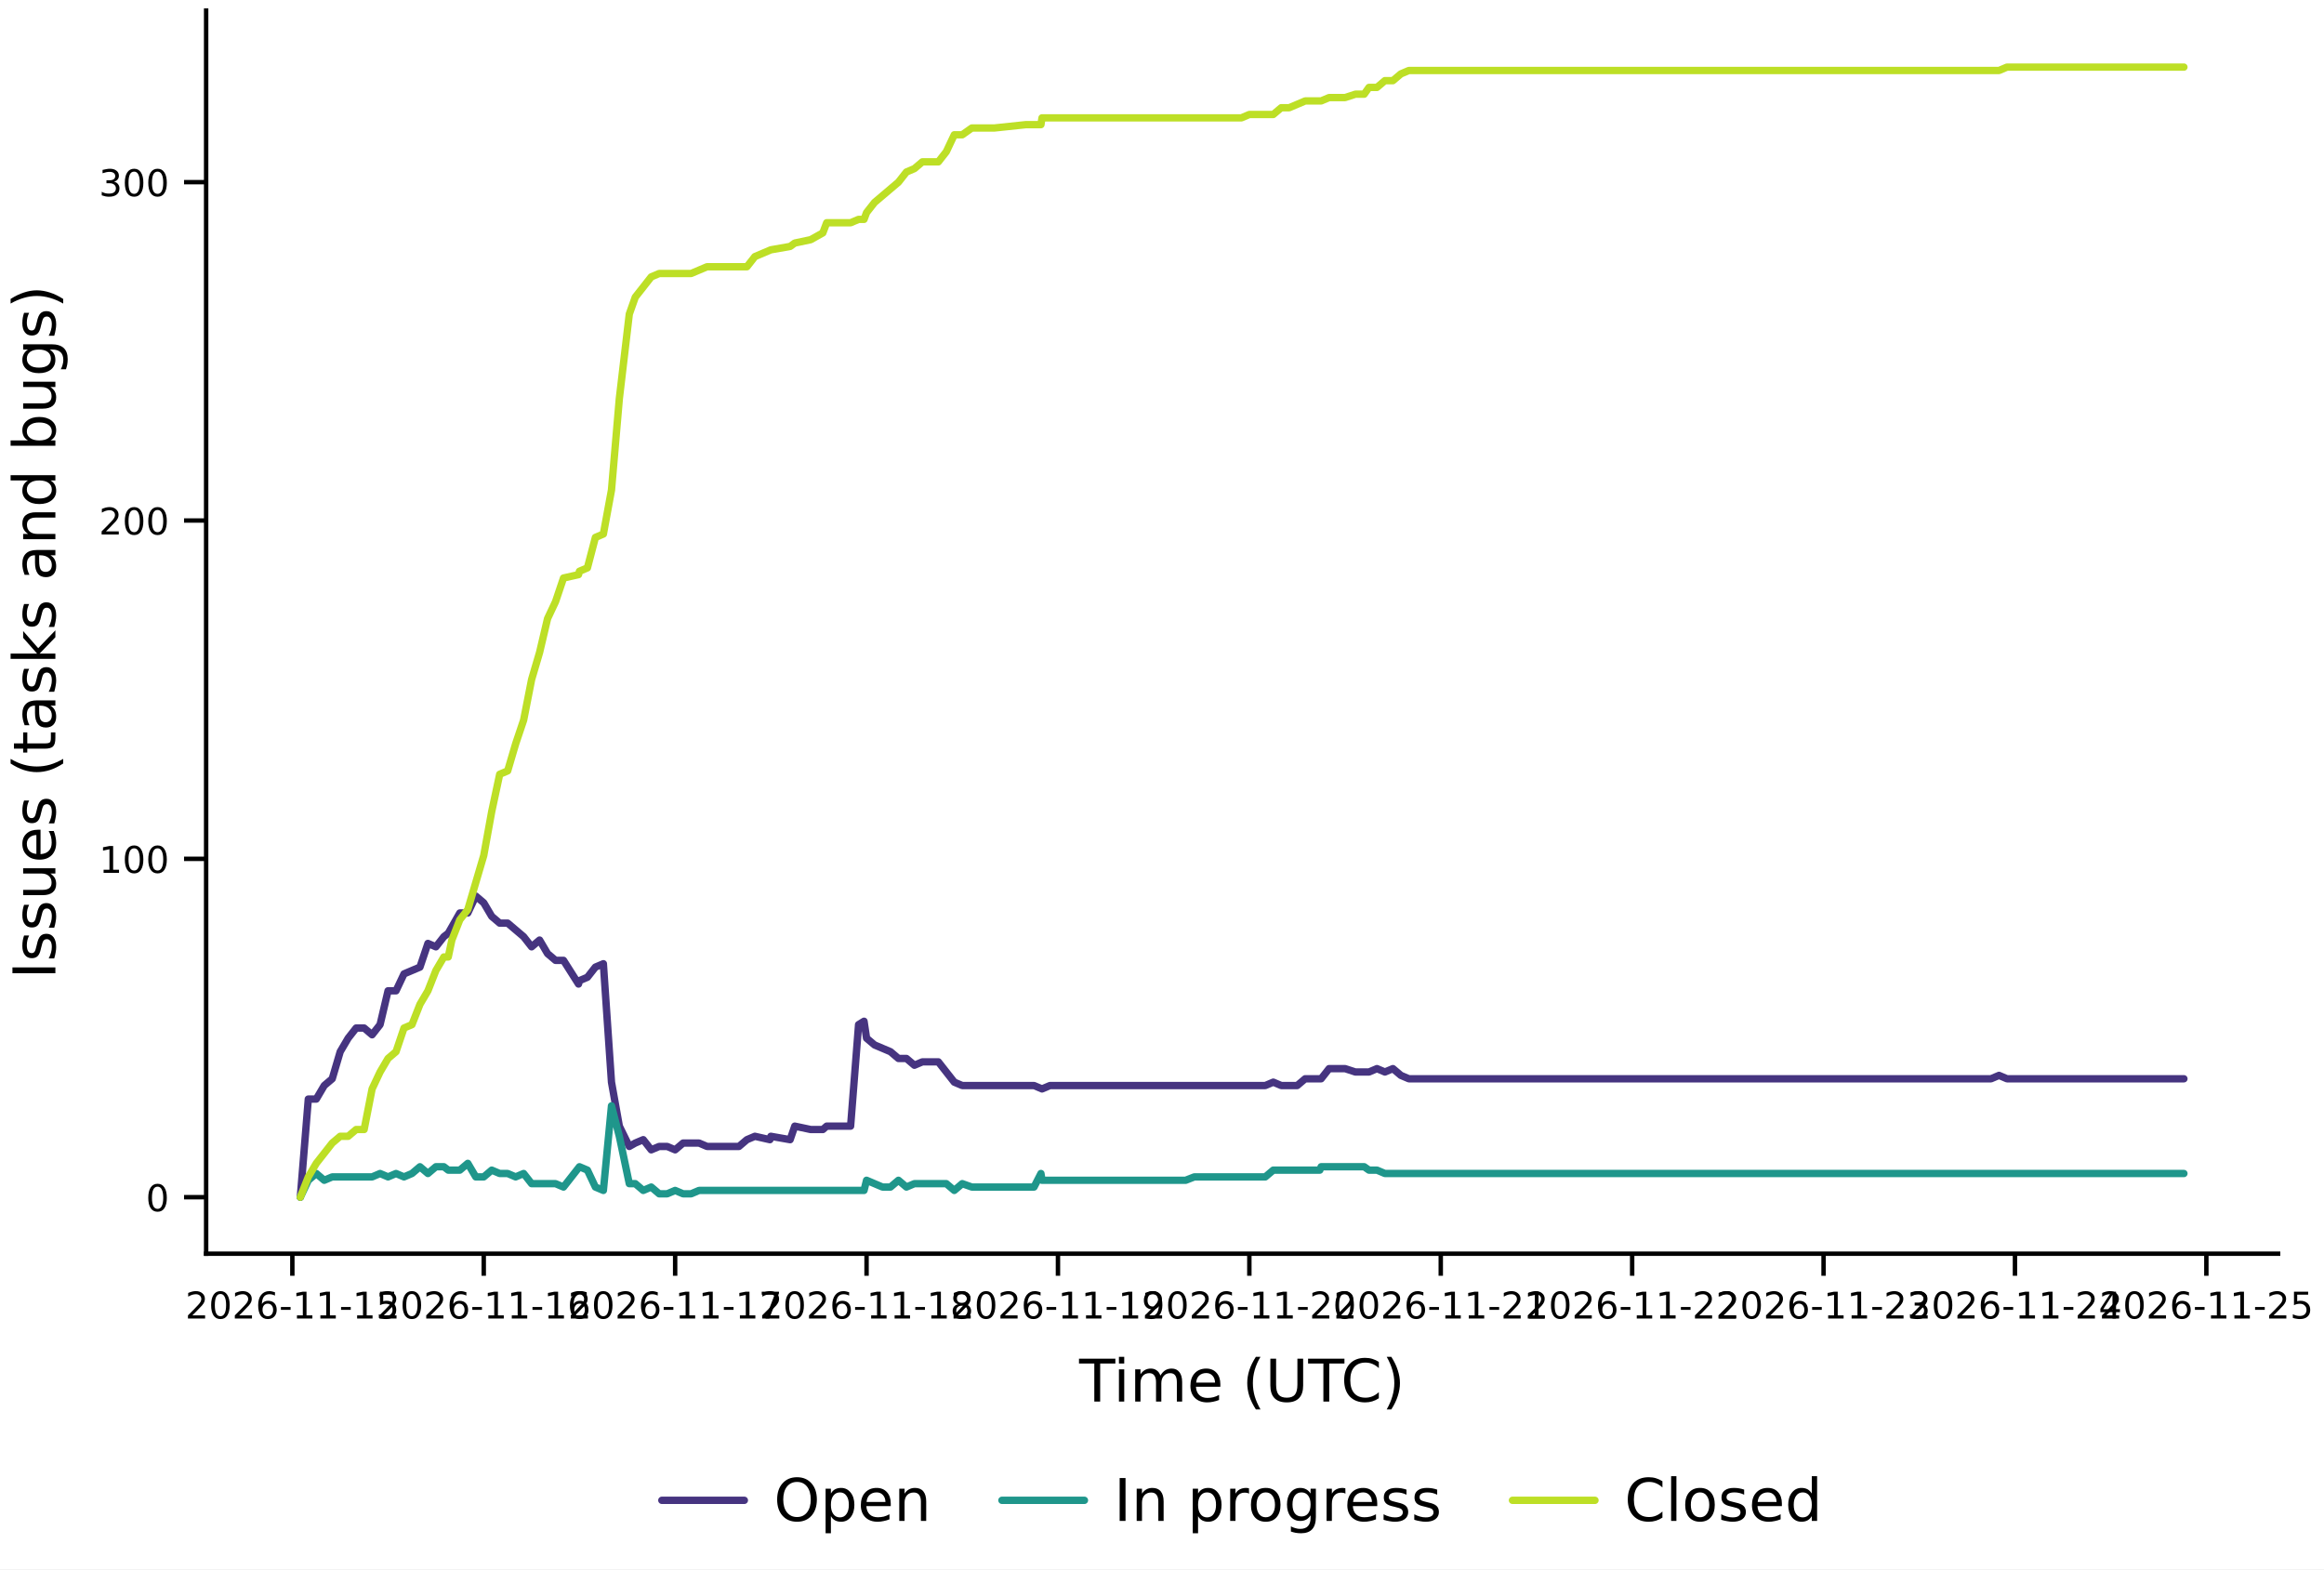
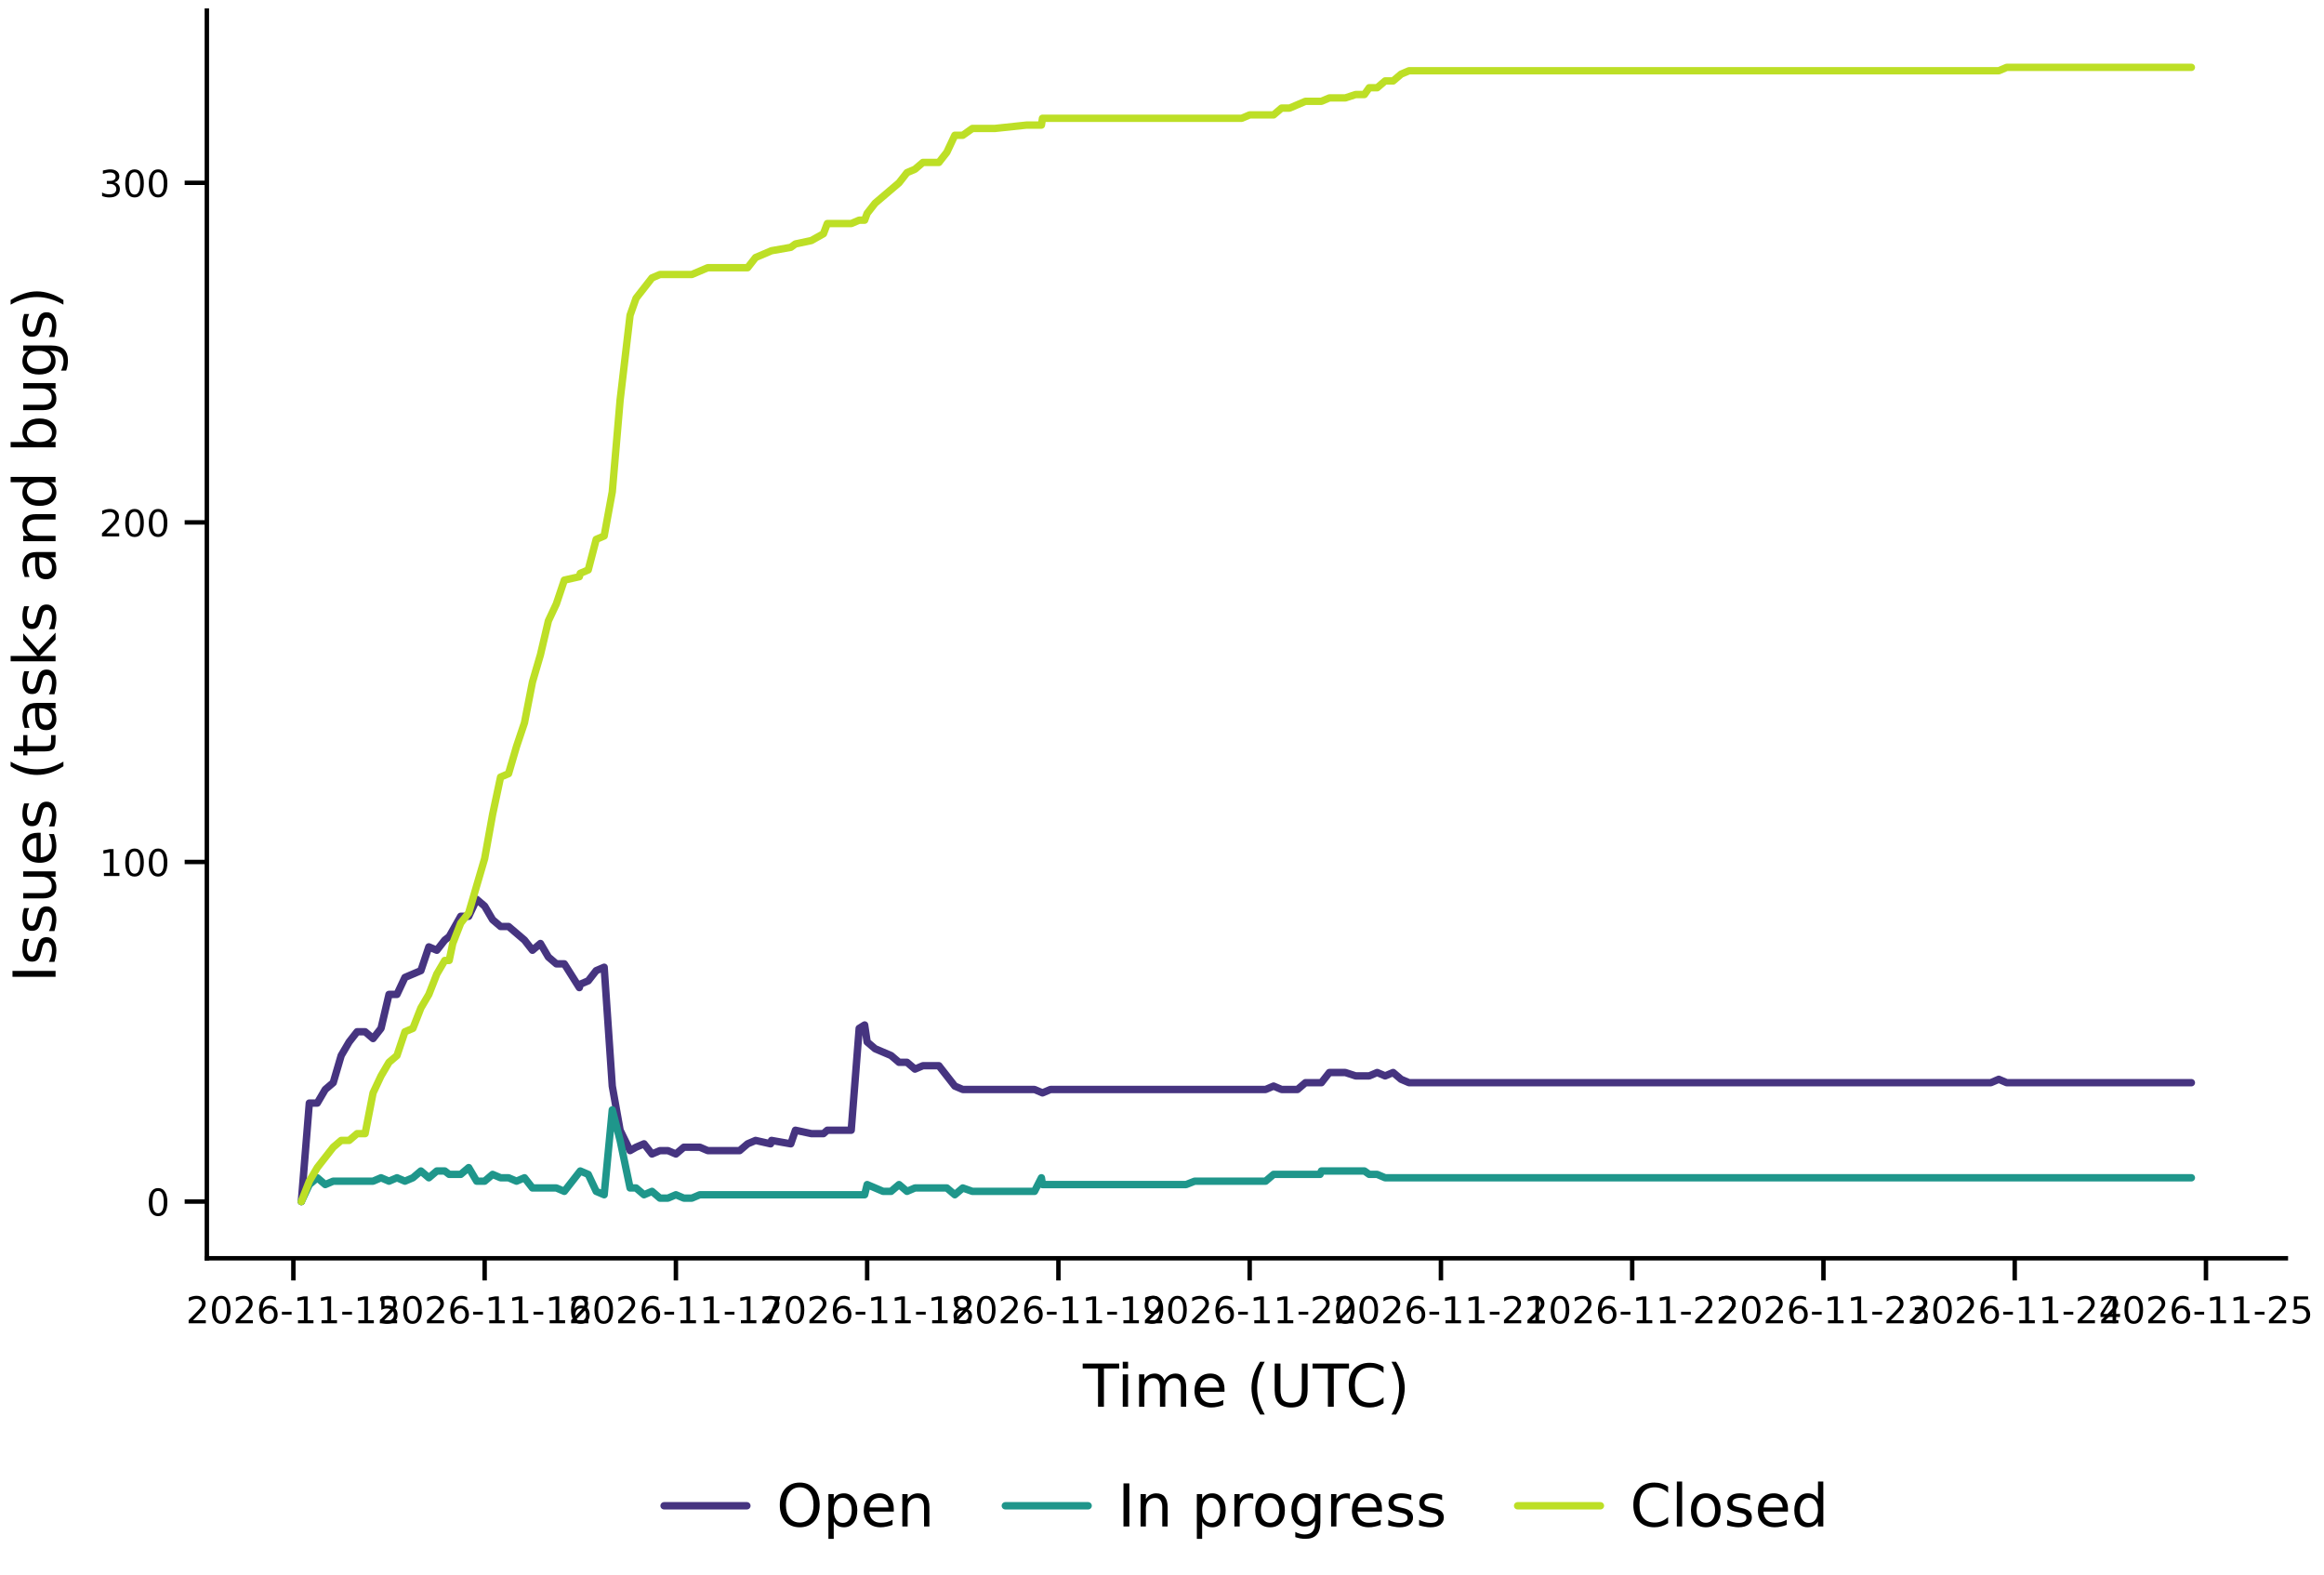
- <svg xmlns="http://www.w3.org/2000/svg" xmlns:xlink="http://www.w3.org/1999/xlink" width="315.489pt" height="213.046pt" viewBox="0 0 315.489 213.046" version="1.1">
+ <svg xmlns="http://www.w3.org/2000/svg" xmlns:xlink="http://www.w3.org/1999/xlink" width="314.416pt" height="213.046pt" viewBox="0 0 314.416 213.046" version="1.1">
  <defs>
    <style type="text/css">*{stroke-linejoin: round; stroke-linecap: butt}</style>
  </defs>
  <g id="figure_1">
    <g id="patch_1">
-       <path d="M 0 213.046  L 315.489 213.046  L 315.489 0  L 0 0  z " style="fill: #ffffff" />
+       <path d="M 0 213.046  L 314.416 213.046  L 314.416 0  L 0 0  z " style="fill: #ffffff" />
    </g>
    <g id="axes_1">
      <g id="patch_2">
        <path d="M 27.984 170.203  L 309.256 170.203  L 309.256 1.44  L 27.984 1.44  z " style="fill: #ffffff" />
      </g>
      <g id="matplotlib.axis_1">
        <g id="xtick_1">
          <g id="line2d_1">
            <defs>
-               <path id="m46a0714034" d="M 0 0  L 0 3  " style="stroke: #000000; stroke-width: 0.6" />
+               <path id="mbfb4e7c233" d="M 0 0  L 0 3  " style="stroke: #000000; stroke-width: 0.6" />
            </defs>
            <g>
-               <use xlink:href="#m46a0714034" x="39.687" y="170.203" style="stroke: #000000; stroke-width: 0.6" />
+               <use xlink:href="#mbfb4e7c233" x="39.691" y="170.203" style="stroke: #000000; stroke-width: 0.6" />
            </g>
          </g>
          <g id="text_1">
-             <text style="font-size: 5px; font-family: 'DejaVu Sans', sans-serif; text-anchor: middle" x="39.687" y="179.002" transform="rotate(-0 39.6868 179.0017)">2026-11-15</text>
+             <text style="font-size: 5px; font-family: 'DejaVu Sans', sans-serif; text-anchor: middle" x="39.691" y="179.002" transform="rotate(-0 39.69129 179.0017)">2026-11-15</text>
          </g>
        </g>
        <g id="xtick_2">
          <g id="line2d_2">
            <g>
-               <use xlink:href="#m46a0714034" x="65.67" y="170.203" style="stroke: #000000; stroke-width: 0.6" />
+               <use xlink:href="#mbfb4e7c233" x="65.567" y="170.203" style="stroke: #000000; stroke-width: 0.6" />
            </g>
          </g>
          <g id="text_2">
-             <text style="font-size: 5px; font-family: 'DejaVu Sans', sans-serif; text-anchor: middle" x="65.67" y="179.002" transform="rotate(-0 65.67014 179.0017)">2026-11-16</text>
+             <text style="font-size: 5px; font-family: 'DejaVu Sans', sans-serif; text-anchor: middle" x="65.567" y="179.002" transform="rotate(-0 65.5669 179.0017)">2026-11-16</text>
          </g>
        </g>
        <g id="xtick_3">
          <g id="line2d_3">
            <g>
-               <use xlink:href="#m46a0714034" x="91.653" y="170.203" style="stroke: #000000; stroke-width: 0.6" />
+               <use xlink:href="#mbfb4e7c233" x="91.443" y="170.203" style="stroke: #000000; stroke-width: 0.6" />
            </g>
          </g>
          <g id="text_3">
-             <text style="font-size: 5px; font-family: 'DejaVu Sans', sans-serif; text-anchor: middle" x="91.653" y="179.002" transform="rotate(-0 91.65348 179.0017)">2026-11-17</text>
+             <text style="font-size: 5px; font-family: 'DejaVu Sans', sans-serif; text-anchor: middle" x="91.443" y="179.002" transform="rotate(-0 91.4425 179.0017)">2026-11-17</text>
          </g>
        </g>
        <g id="xtick_4">
          <g id="line2d_4">
            <g>
-               <use xlink:href="#m46a0714034" x="117.637" y="170.203" style="stroke: #000000; stroke-width: 0.6" />
+               <use xlink:href="#mbfb4e7c233" x="117.318" y="170.203" style="stroke: #000000; stroke-width: 0.6" />
            </g>
          </g>
          <g id="text_4">
-             <text style="font-size: 5px; font-family: 'DejaVu Sans', sans-serif; text-anchor: middle" x="117.637" y="179.002" transform="rotate(-0 117.6368 179.0017)">2026-11-18</text>
+             <text style="font-size: 5px; font-family: 'DejaVu Sans', sans-serif; text-anchor: middle" x="117.318" y="179.002" transform="rotate(-0 117.3181 179.0017)">2026-11-18</text>
          </g>
        </g>
        <g id="xtick_5">
          <g id="line2d_5">
            <g>
-               <use xlink:href="#m46a0714034" x="143.62" y="170.203" style="stroke: #000000; stroke-width: 0.6" />
+               <use xlink:href="#mbfb4e7c233" x="143.194" y="170.203" style="stroke: #000000; stroke-width: 0.6" />
            </g>
          </g>
          <g id="text_5">
-             <text style="font-size: 5px; font-family: 'DejaVu Sans', sans-serif; text-anchor: middle" x="143.62" y="179.002" transform="rotate(-0 143.6202 179.0017)">2026-11-19</text>
+             <text style="font-size: 5px; font-family: 'DejaVu Sans', sans-serif; text-anchor: middle" x="143.194" y="179.002" transform="rotate(-0 143.1937 179.0017)">2026-11-19</text>
          </g>
        </g>
        <g id="xtick_6">
          <g id="line2d_6">
            <g>
-               <use xlink:href="#m46a0714034" x="169.603" y="170.203" style="stroke: #000000; stroke-width: 0.6" />
+               <use xlink:href="#mbfb4e7c233" x="169.069" y="170.203" style="stroke: #000000; stroke-width: 0.6" />
            </g>
          </g>
          <g id="text_6">
-             <text style="font-size: 5px; font-family: 'DejaVu Sans', sans-serif; text-anchor: middle" x="169.603" y="179.002" transform="rotate(-0 169.6035 179.0017)">2026-11-20</text>
+             <text style="font-size: 5px; font-family: 'DejaVu Sans', sans-serif; text-anchor: middle" x="169.069" y="179.002" transform="rotate(-0 169.0693 179.0017)">2026-11-20</text>
          </g>
        </g>
        <g id="xtick_7">
          <g id="line2d_7">
            <g>
-               <use xlink:href="#m46a0714034" x="195.587" y="170.203" style="stroke: #000000; stroke-width: 0.6" />
+               <use xlink:href="#mbfb4e7c233" x="194.945" y="170.203" style="stroke: #000000; stroke-width: 0.6" />
            </g>
          </g>
          <g id="text_7">
-             <text style="font-size: 5px; font-family: 'DejaVu Sans', sans-serif; text-anchor: middle" x="195.587" y="179.002" transform="rotate(-0 195.5868 179.0017)">2026-11-21</text>
+             <text style="font-size: 5px; font-family: 'DejaVu Sans', sans-serif; text-anchor: middle" x="194.945" y="179.002" transform="rotate(-0 194.9449 179.0017)">2026-11-21</text>
          </g>
        </g>
        <g id="xtick_8">
          <g id="line2d_8">
            <g>
-               <use xlink:href="#m46a0714034" x="221.57" y="170.203" style="stroke: #000000; stroke-width: 0.6" />
+               <use xlink:href="#mbfb4e7c233" x="220.821" y="170.203" style="stroke: #000000; stroke-width: 0.6" />
            </g>
          </g>
          <g id="text_8">
-             <text style="font-size: 5px; font-family: 'DejaVu Sans', sans-serif; text-anchor: middle" x="221.57" y="179.002" transform="rotate(-0 221.5702 179.0017)">2026-11-22</text>
+             <text style="font-size: 5px; font-family: 'DejaVu Sans', sans-serif; text-anchor: middle" x="220.821" y="179.002" transform="rotate(-0 220.8205 179.0017)">2026-11-22</text>
          </g>
        </g>
        <g id="xtick_9">
          <g id="line2d_9">
            <g>
-               <use xlink:href="#m46a0714034" x="247.554" y="170.203" style="stroke: #000000; stroke-width: 0.6" />
+               <use xlink:href="#mbfb4e7c233" x="246.696" y="170.203" style="stroke: #000000; stroke-width: 0.6" />
            </g>
          </g>
          <g id="text_9">
-             <text style="font-size: 5px; font-family: 'DejaVu Sans', sans-serif; text-anchor: middle" x="247.554" y="179.002" transform="rotate(-0 247.5535 179.0017)">2026-11-23</text>
+             <text style="font-size: 5px; font-family: 'DejaVu Sans', sans-serif; text-anchor: middle" x="246.696" y="179.002" transform="rotate(-0 246.6961 179.0017)">2026-11-23</text>
          </g>
        </g>
        <g id="xtick_10">
          <g id="line2d_10">
            <g>
-               <use xlink:href="#m46a0714034" x="273.537" y="170.203" style="stroke: #000000; stroke-width: 0.6" />
+               <use xlink:href="#mbfb4e7c233" x="272.572" y="170.203" style="stroke: #000000; stroke-width: 0.6" />
            </g>
          </g>
          <g id="text_10">
-             <text style="font-size: 5px; font-family: 'DejaVu Sans', sans-serif; text-anchor: middle" x="273.537" y="179.002" transform="rotate(-0 273.5368 179.0017)">2026-11-24</text>
+             <text style="font-size: 5px; font-family: 'DejaVu Sans', sans-serif; text-anchor: middle" x="272.572" y="179.002" transform="rotate(-0 272.5718 179.0017)">2026-11-24</text>
          </g>
        </g>
        <g id="xtick_11">
          <g id="line2d_11">
            <g>
-               <use xlink:href="#m46a0714034" x="299.52" y="170.203" style="stroke: #000000; stroke-width: 0.6" />
+               <use xlink:href="#mbfb4e7c233" x="298.447" y="170.203" style="stroke: #000000; stroke-width: 0.6" />
            </g>
          </g>
          <g id="text_11">
-             <text style="font-size: 5px; font-family: 'DejaVu Sans', sans-serif; text-anchor: middle" x="299.52" y="179.002" transform="rotate(-0 299.5202 179.0017)">2026-11-25</text>
+             <text style="font-size: 5px; font-family: 'DejaVu Sans', sans-serif; text-anchor: middle" x="298.447" y="179.002" transform="rotate(-0 298.4474 179.0017)">2026-11-25</text>
          </g>
        </g>
        <g id="text_12">
          <text style="font-size: 8px; font-family: 'DejaVu Sans', sans-serif; text-anchor: middle" x="168.62" y="190.282" transform="rotate(-0 168.6201 190.2816)">Time (UTC)</text>
        </g>
      </g>
      <g id="matplotlib.axis_2">
        <g id="ytick_1">
          <g id="line2d_12">
            <defs>
-               <path id="m4aa250be92" d="M 0 0  L -3 0  " style="stroke: #000000; stroke-width: 0.6" />
+               <path id="m73c9c9b03e" d="M 0 0  L -3 0  " style="stroke: #000000; stroke-width: 0.6" />
            </defs>
            <g>
-               <use xlink:href="#m4aa250be92" x="27.984" y="162.532" style="stroke: #000000; stroke-width: 0.6" />
+               <use xlink:href="#m73c9c9b03e" x="27.984" y="162.532" style="stroke: #000000; stroke-width: 0.6" />
            </g>
          </g>
          <g id="text_13">
            <text style="font-size: 5px; font-family: 'DejaVu Sans', sans-serif; text-anchor: end" x="22.984" y="164.431" transform="rotate(-0 22.98438 164.4312)">0</text>
          </g>
        </g>
        <g id="ytick_2">
          <g id="line2d_13">
            <g>
-               <use xlink:href="#m4aa250be92" x="27.984" y="116.597" style="stroke: #000000; stroke-width: 0.6" />
+               <use xlink:href="#m73c9c9b03e" x="27.984" y="116.597" style="stroke: #000000; stroke-width: 0.6" />
            </g>
          </g>
          <g id="text_14">
            <text style="font-size: 5px; font-family: 'DejaVu Sans', sans-serif; text-anchor: end" x="22.984" y="118.497" transform="rotate(-0 22.98438 118.4969)">100</text>
          </g>
        </g>
        <g id="ytick_3">
          <g id="line2d_14">
            <g>
-               <use xlink:href="#m4aa250be92" x="27.984" y="70.663" style="stroke: #000000; stroke-width: 0.6" />
+               <use xlink:href="#m73c9c9b03e" x="27.984" y="70.663" style="stroke: #000000; stroke-width: 0.6" />
            </g>
          </g>
          <g id="text_15">
            <text style="font-size: 5px; font-family: 'DejaVu Sans', sans-serif; text-anchor: end" x="22.984" y="72.563" transform="rotate(-0 22.98438 72.56251)">200</text>
          </g>
        </g>
        <g id="ytick_4">
          <g id="line2d_15">
            <g>
-               <use xlink:href="#m4aa250be92" x="27.984" y="24.729" style="stroke: #000000; stroke-width: 0.6" />
+               <use xlink:href="#m73c9c9b03e" x="27.984" y="24.729" style="stroke: #000000; stroke-width: 0.6" />
            </g>
          </g>
          <g id="text_16">
            <text style="font-size: 5px; font-family: 'DejaVu Sans', sans-serif; text-anchor: end" x="22.984" y="26.628" transform="rotate(-0 22.98438 26.62814)">300</text>
          </g>
        </g>
        <g id="text_17">
          <text style="font-size: 8px; font-family: 'DejaVu Sans', sans-serif; text-anchor: middle" x="7.519" y="85.821" transform="rotate(-90 7.51875 85.82143)">Issues (tasks and bugs)</text>
        </g>
      </g>
      <g id="line2d_16">
-         <path d="M 40.769 162.532  L 41.852 149.211  L 42.935 149.211  L 44.017 147.373  L 45.1 146.455  L 46.183 142.78  L 47.265 140.943  L 48.348 139.565  L 49.431 139.565  L 50.513 140.483  L 51.596 139.105  L 52.678 134.512  L 53.761 134.512  L 54.844 132.215  L 57.009 131.296  L 58.092 128.081  L 59.174 128.54  L 60.257 127.162  L 60.852 126.703  L 62.422 123.947  L 63.505 123.947  L 64.588 121.65  L 65.67 122.569  L 66.753 124.406  L 67.835 125.325  L 68.918 125.325  L 71.083 127.162  L 72.166 128.54  L 73.249 127.622  L 74.331 129.459  L 75.414 130.378  L 76.497 130.378  L 78.536 133.593  L 78.662 133.134  L 79.744 132.674  L 80.827 131.296  L 81.91 130.837  L 83.01 146.914  L 84.075 152.886  L 85.428 155.642  L 86.24 155.182  L 87.323 154.723  L 88.406 156.101  L 89.488 155.642  L 90.571 155.642  L 91.653 156.101  L 92.736 155.182  L 94.901 155.182  L 95.984 155.642  L 100.315 155.642  L 101.397 154.723  L 102.48 154.264  L 104.519 154.723  L 104.645 154.264  L 107.262 154.723  L 107.893 152.886  L 110.058 153.345  L 111.7 153.345  L 112.224 152.886  L 115.472 152.886  L 116.554 139.105  L 117.294 138.646  L 117.637 140.943  L 118.719 141.861  L 120.885 142.78  L 121.967 143.699  L 123.05 143.699  L 124.133 144.617  L 125.215 144.158  L 127.381 144.158  L 129.546 146.914  L 130.628 147.373  L 140.372 147.373  L 141.455 147.833  L 142.538 147.373  L 171.769 147.373  L 172.851 146.914  L 173.934 147.373  L 176.099 147.373  L 177.182 146.455  L 179.347 146.455  L 180.43 145.077  L 182.595 145.077  L 184.003 145.536  L 185.843 145.536  L 186.926 145.077  L 188.008 145.536  L 189.091 145.077  L 190.174 145.995  L 191.256 146.455  L 270.289 146.455  L 271.372 145.995  L 272.454 146.455  L 296.471 146.455  L 296.471 146.455  " clip-path="url(#p160dcc7418)" style="fill: none; stroke: #463480; stroke-linecap: round" />
+         <path d="M 40.769 162.532  L 41.848 149.211  L 42.926 149.211  L 44.004 147.373  L 45.082 146.455  L 46.16 142.78  L 47.238 140.943  L 48.316 139.565  L 49.395 139.565  L 50.473 140.483  L 51.551 139.105  L 52.629 134.512  L 53.707 134.512  L 54.785 132.215  L 56.942 131.296  L 58.02 128.081  L 59.098 128.54  L 60.176 127.162  L 60.769 126.703  L 62.332 123.947  L 63.411 123.947  L 64.489 121.65  L 65.567 122.569  L 66.645 124.406  L 67.723 125.325  L 68.801 125.325  L 70.958 127.162  L 72.036 128.54  L 73.114 127.622  L 74.192 129.459  L 75.27 130.378  L 76.348 130.378  L 78.379 133.593  L 78.505 133.134  L 79.583 132.674  L 80.661 131.296  L 81.739 130.837  L 82.835 146.914  L 83.895 152.886  L 85.243 155.642  L 86.052 155.182  L 87.13 154.723  L 88.208 156.101  L 89.286 155.642  L 90.364 155.642  L 91.443 156.101  L 92.521 155.182  L 94.677 155.182  L 95.755 155.642  L 100.068 155.642  L 101.146 154.723  L 102.224 154.264  L 104.255 154.723  L 104.38 154.264  L 106.986 154.723  L 107.615 152.886  L 109.771 153.345  L 111.406 153.345  L 111.927 152.886  L 115.162 152.886  L 116.24 139.105  L 116.977 138.646  L 117.318 140.943  L 118.396 141.861  L 120.553 142.78  L 121.631 143.699  L 122.709 143.699  L 123.787 144.617  L 124.865 144.158  L 127.021 144.158  L 129.178 146.914  L 130.256 147.373  L 139.959 147.373  L 141.037 147.833  L 142.116 147.373  L 171.226 147.373  L 172.304 146.914  L 173.382 147.373  L 175.538 147.373  L 176.616 146.455  L 178.773 146.455  L 179.851 145.077  L 182.007 145.077  L 183.409 145.536  L 185.242 145.536  L 186.32 145.077  L 187.398 145.536  L 188.476 145.077  L 189.554 145.995  L 190.632 146.455  L 269.337 146.455  L 270.415 145.995  L 271.494 146.455  L 296.471 146.455  L 296.471 146.455  " clip-path="url(#pe5dd13d059)" style="fill: none; stroke: #463480; stroke-linecap: round" />
      </g>
      <g id="line2d_17">
-         <path d="M 40.769 162.532  L 41.852 160.235  L 42.935 159.316  L 44.017 160.235  L 45.1 159.776  L 50.513 159.776  L 51.596 159.316  L 52.678 159.776  L 53.761 159.316  L 54.844 159.776  L 55.926 159.316  L 57.009 158.398  L 58.092 159.316  L 59.174 158.398  L 60.257 158.398  L 60.852 158.857  L 62.422 158.857  L 63.505 157.938  L 64.588 159.776  L 65.67 159.776  L 66.753 158.857  L 67.835 159.316  L 68.918 159.316  L 70.001 159.776  L 71.083 159.316  L 72.166 160.694  L 75.414 160.694  L 76.497 161.154  L 78.662 158.398  L 79.744 158.857  L 80.827 161.154  L 81.91 161.613  L 83.01 150.13  L 84.075 154.264  L 85.428 160.694  L 86.24 160.694  L 87.323 161.613  L 88.406 161.154  L 89.488 162.072  L 90.571 162.072  L 91.653 161.613  L 92.736 162.072  L 93.819 162.072  L 94.901 161.613  L 117.294 161.613  L 117.637 160.235  L 119.802 161.154  L 120.885 161.154  L 121.967 160.235  L 123.05 161.154  L 124.133 160.694  L 128.463 160.694  L 129.546 161.613  L 130.628 160.694  L 131.928 161.154  L 140.372 161.154  L 141.311 159.316  L 141.455 160.235  L 160.96 160.235  L 162.133 159.776  L 171.769 159.776  L 172.851 158.857  L 179.167 158.857  L 179.347 158.398  L 185.193 158.398  L 185.843 158.857  L 186.926 158.857  L 188.008 159.316  L 296.471 159.316  L 296.471 159.316  " clip-path="url(#p160dcc7418)" style="fill: none; stroke: #1f968b; stroke-linecap: round" />
+         <path d="M 40.769 162.532  L 41.848 160.235  L 42.926 159.316  L 44.004 160.235  L 45.082 159.776  L 50.473 159.776  L 51.551 159.316  L 52.629 159.776  L 53.707 159.316  L 54.785 159.776  L 55.864 159.316  L 56.942 158.398  L 58.02 159.316  L 59.098 158.398  L 60.176 158.398  L 60.769 158.857  L 62.332 158.857  L 63.411 157.938  L 64.489 159.776  L 65.567 159.776  L 66.645 158.857  L 67.723 159.316  L 68.801 159.316  L 69.879 159.776  L 70.958 159.316  L 72.036 160.694  L 75.27 160.694  L 76.348 161.154  L 78.505 158.398  L 79.583 158.857  L 80.661 161.154  L 81.739 161.613  L 82.835 150.13  L 83.895 154.264  L 85.243 160.694  L 86.052 160.694  L 87.13 161.613  L 88.208 161.154  L 89.286 162.072  L 90.364 162.072  L 91.443 161.613  L 92.521 162.072  L 93.599 162.072  L 94.677 161.613  L 116.977 161.613  L 117.318 160.235  L 119.474 161.154  L 120.553 161.154  L 121.631 160.235  L 122.709 161.154  L 123.787 160.694  L 128.1 160.694  L 129.178 161.613  L 130.256 160.694  L 131.55 161.154  L 139.959 161.154  L 140.894 159.316  L 141.037 160.235  L 160.462 160.235  L 161.63 159.776  L 171.226 159.776  L 172.304 158.857  L 178.593 158.857  L 178.773 158.398  L 184.595 158.398  L 185.242 158.857  L 186.32 158.857  L 187.398 159.316  L 296.471 159.316  L 296.471 159.316  " clip-path="url(#pe5dd13d059)" style="fill: none; stroke: #1f968b; stroke-linecap: round" />
      </g>
      <g id="line2d_18">
-         <path d="M 40.769 162.532  L 41.852 159.776  L 42.935 157.938  L 45.1 155.182  L 46.183 154.264  L 47.265 154.264  L 48.348 153.345  L 49.431 153.345  L 50.513 147.833  L 51.596 145.536  L 52.678 143.699  L 53.761 142.78  L 54.844 139.565  L 55.926 139.105  L 57.009 136.349  L 58.092 134.512  L 59.174 131.756  L 60.257 129.918  L 60.852 129.918  L 61.34 127.622  L 62.422 124.866  L 63.505 123.488  L 65.67 116.138  L 66.753 110.167  L 67.835 105.114  L 68.918 104.655  L 70.001 100.98  L 71.083 97.764  L 72.166 92.252  L 73.249 88.577  L 74.331 83.984  L 75.414 81.687  L 76.497 78.472  L 78.536 78.013  L 78.662 77.553  L 79.744 77.094  L 80.827 72.96  L 81.91 72.5  L 83.01 66.529  L 84.075 54.127  L 85.428 42.643  L 86.24 40.346  L 88.406 37.59  L 89.488 37.131  L 93.819 37.131  L 95.984 36.212  L 101.397 36.212  L 102.48 34.834  L 104.645 33.916  L 107.262 33.456  L 107.893 32.997  L 110.058 32.538  L 111.7 31.619  L 112.224 30.241  L 115.472 30.241  L 116.554 29.782  L 117.294 29.782  L 117.637 28.863  L 118.719 27.485  L 121.967 24.729  L 123.05 23.351  L 124.133 22.891  L 125.215 21.973  L 127.381 21.973  L 128.463 20.595  L 129.546 18.298  L 130.628 18.298  L 131.928 17.379  L 134.959 17.379  L 139.29 16.92  L 141.311 16.92  L 141.455 16.001  L 168.521 16.001  L 169.603 15.542  L 172.851 15.542  L 173.934 14.623  L 175.017 14.623  L 177.182 13.704  L 179.347 13.704  L 180.43 13.245  L 182.595 13.245  L 184.003 12.786  L 185.193 12.786  L 185.843 11.867  L 186.926 11.867  L 188.008 10.948  L 189.091 10.948  L 190.174 10.03  L 191.256 9.57  L 271.372 9.57  L 272.454 9.111  L 296.471 9.111  L 296.471 9.111  " clip-path="url(#p160dcc7418)" style="fill: none; stroke: #bddf26; stroke-linecap: round" />
+         <path d="M 40.769 162.532  L 41.848 159.776  L 42.926 157.938  L 45.082 155.182  L 46.16 154.264  L 47.238 154.264  L 48.316 153.345  L 49.395 153.345  L 50.473 147.833  L 51.551 145.536  L 52.629 143.699  L 53.707 142.78  L 54.785 139.565  L 55.864 139.105  L 56.942 136.349  L 58.02 134.512  L 59.098 131.756  L 60.176 129.918  L 60.769 129.918  L 61.254 127.622  L 62.332 124.866  L 63.411 123.488  L 65.567 116.138  L 66.645 110.167  L 67.723 105.114  L 68.801 104.655  L 69.879 100.98  L 70.958 97.764  L 72.036 92.252  L 73.114 88.577  L 74.192 83.984  L 75.27 81.687  L 76.348 78.472  L 78.379 78.013  L 78.505 77.553  L 79.583 77.094  L 80.661 72.96  L 81.739 72.5  L 82.835 66.529  L 83.895 54.127  L 85.243 42.643  L 86.052 40.346  L 88.208 37.59  L 89.286 37.131  L 93.599 37.131  L 95.755 36.212  L 101.146 36.212  L 102.224 34.834  L 104.38 33.916  L 106.986 33.456  L 107.615 32.997  L 109.771 32.538  L 111.406 31.619  L 111.927 30.241  L 115.162 30.241  L 116.24 29.782  L 116.977 29.782  L 117.318 28.863  L 118.396 27.485  L 121.631 24.729  L 122.709 23.351  L 123.787 22.891  L 124.865 21.973  L 127.021 21.973  L 128.1 20.595  L 129.178 18.298  L 130.256 18.298  L 131.55 17.379  L 134.569 17.379  L 138.881 16.92  L 140.894 16.92  L 141.037 16.001  L 167.991 16.001  L 169.069 15.542  L 172.304 15.542  L 173.382 14.623  L 174.46 14.623  L 176.616 13.704  L 178.773 13.704  L 179.851 13.245  L 182.007 13.245  L 183.409 12.786  L 184.595 12.786  L 185.242 11.867  L 186.32 11.867  L 187.398 10.948  L 188.476 10.948  L 189.554 10.03  L 190.632 9.57  L 270.415 9.57  L 271.494 9.111  L 296.471 9.111  L 296.471 9.111  " clip-path="url(#pe5dd13d059)" style="fill: none; stroke: #bddf26; stroke-linecap: round" />
      </g>
      <g id="patch_3">
        <path d="M 27.984 170.203  L 27.984 1.44  " style="fill: none; stroke: #000000; stroke-width: 0.6; stroke-linejoin: miter; stroke-linecap: square" />
      </g>
      <g id="patch_4">
        <path d="M 27.984 170.203  L 309.256 170.203  " style="fill: none; stroke: #000000; stroke-width: 0.6; stroke-linejoin: miter; stroke-linecap: square" />
      </g>
      <g id="legend_1">
        <g id="line2d_19">
          <path d="M 89.846 203.684  L 95.446 203.684  L 101.046 203.684  " style="fill: none; stroke: #463480; stroke-linecap: round" />
        </g>
        <g id="text_18">
          <text style="font-size: 8px; font-family: 'DejaVu Sans', sans-serif; text-anchor: start" x="105.046" y="206.484" transform="rotate(-0 105.0457 206.4837)">Open</text>
        </g>
        <g id="line2d_20">
          <path d="M 136.014 203.684  L 141.614 203.684  L 147.214 203.684  " style="fill: none; stroke: #1f968b; stroke-linecap: round" />
        </g>
        <g id="text_19">
          <text style="font-size: 8px; font-family: 'DejaVu Sans', sans-serif; text-anchor: start" x="151.214" y="206.484" transform="rotate(-0 151.2145 206.4837)">In progress</text>
        </g>
        <g id="line2d_21">
          <path d="M 205.322 203.684  L 210.922 203.684  L 216.522 203.684  " style="fill: none; stroke: #bddf26; stroke-linecap: round" />
        </g>
        <g id="text_20">
          <text style="font-size: 8px; font-family: 'DejaVu Sans', sans-serif; text-anchor: start" x="220.522" y="206.484" transform="rotate(-0 220.522 206.4837)">Closed</text>
        </g>
      </g>
    </g>
  </g>
  <defs>
-     <clipPath id="p160dcc7418">
+     <clipPath id="pe5dd13d059">
      <rect x="27.984" y="1.44" width="281.271" height="168.763" />
    </clipPath>
  </defs>
</svg>
